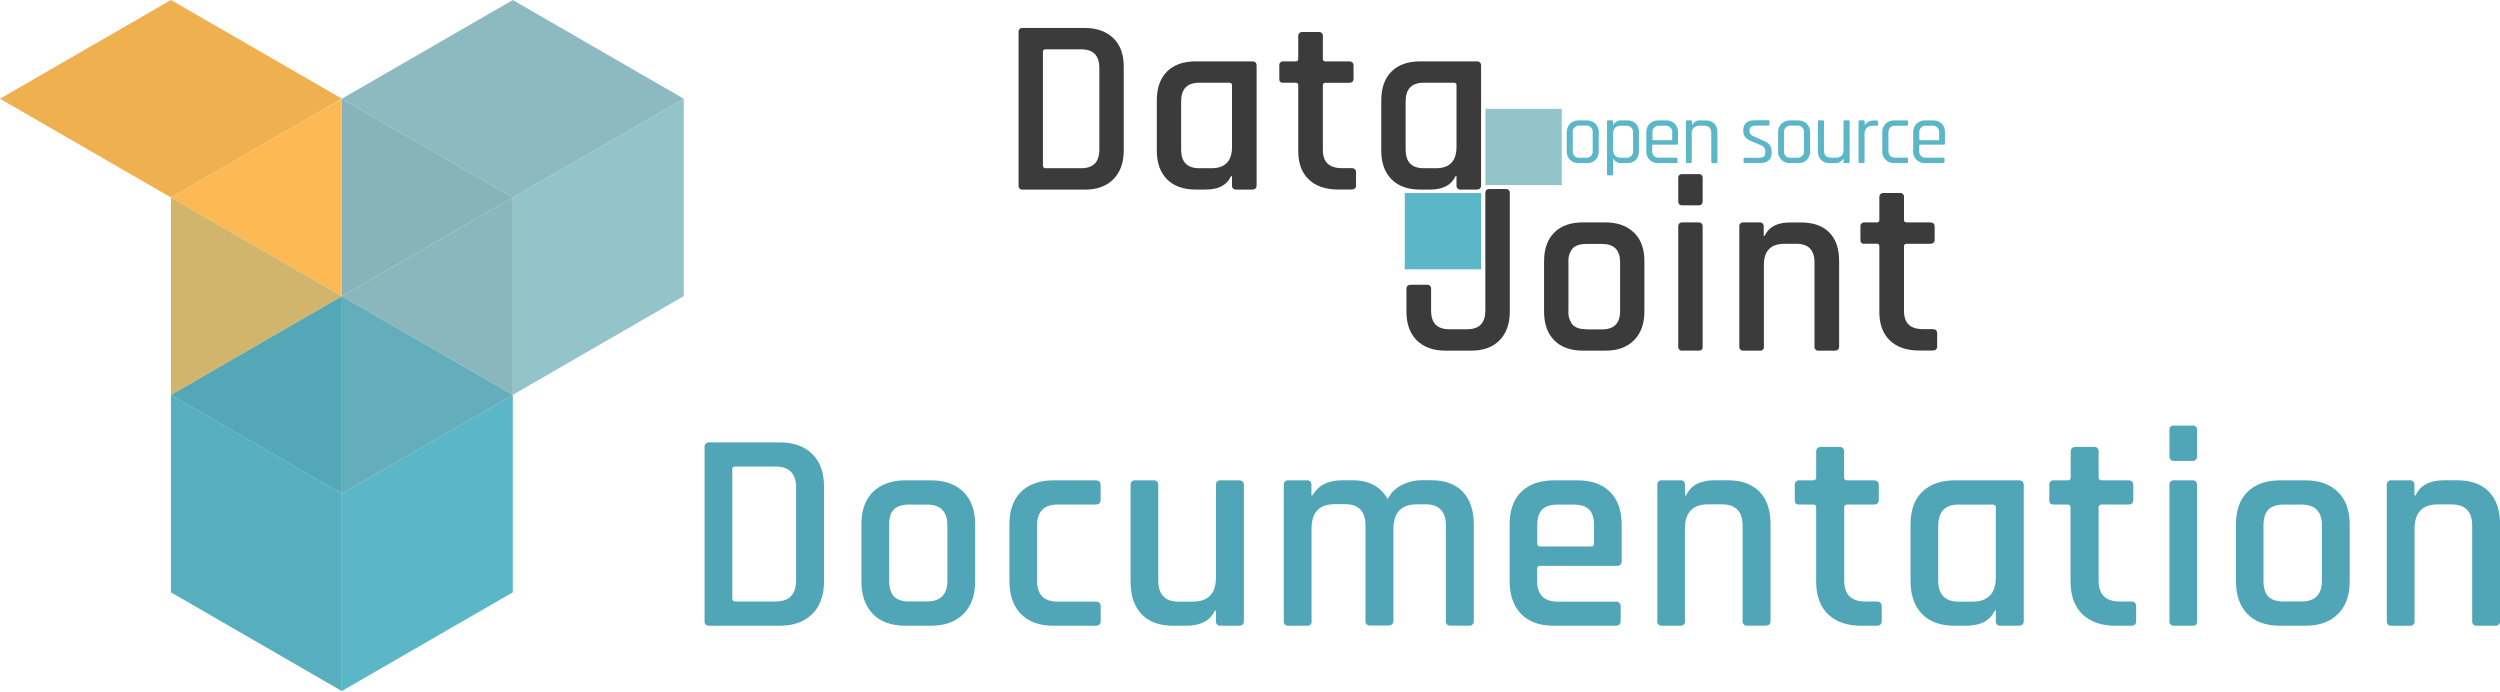
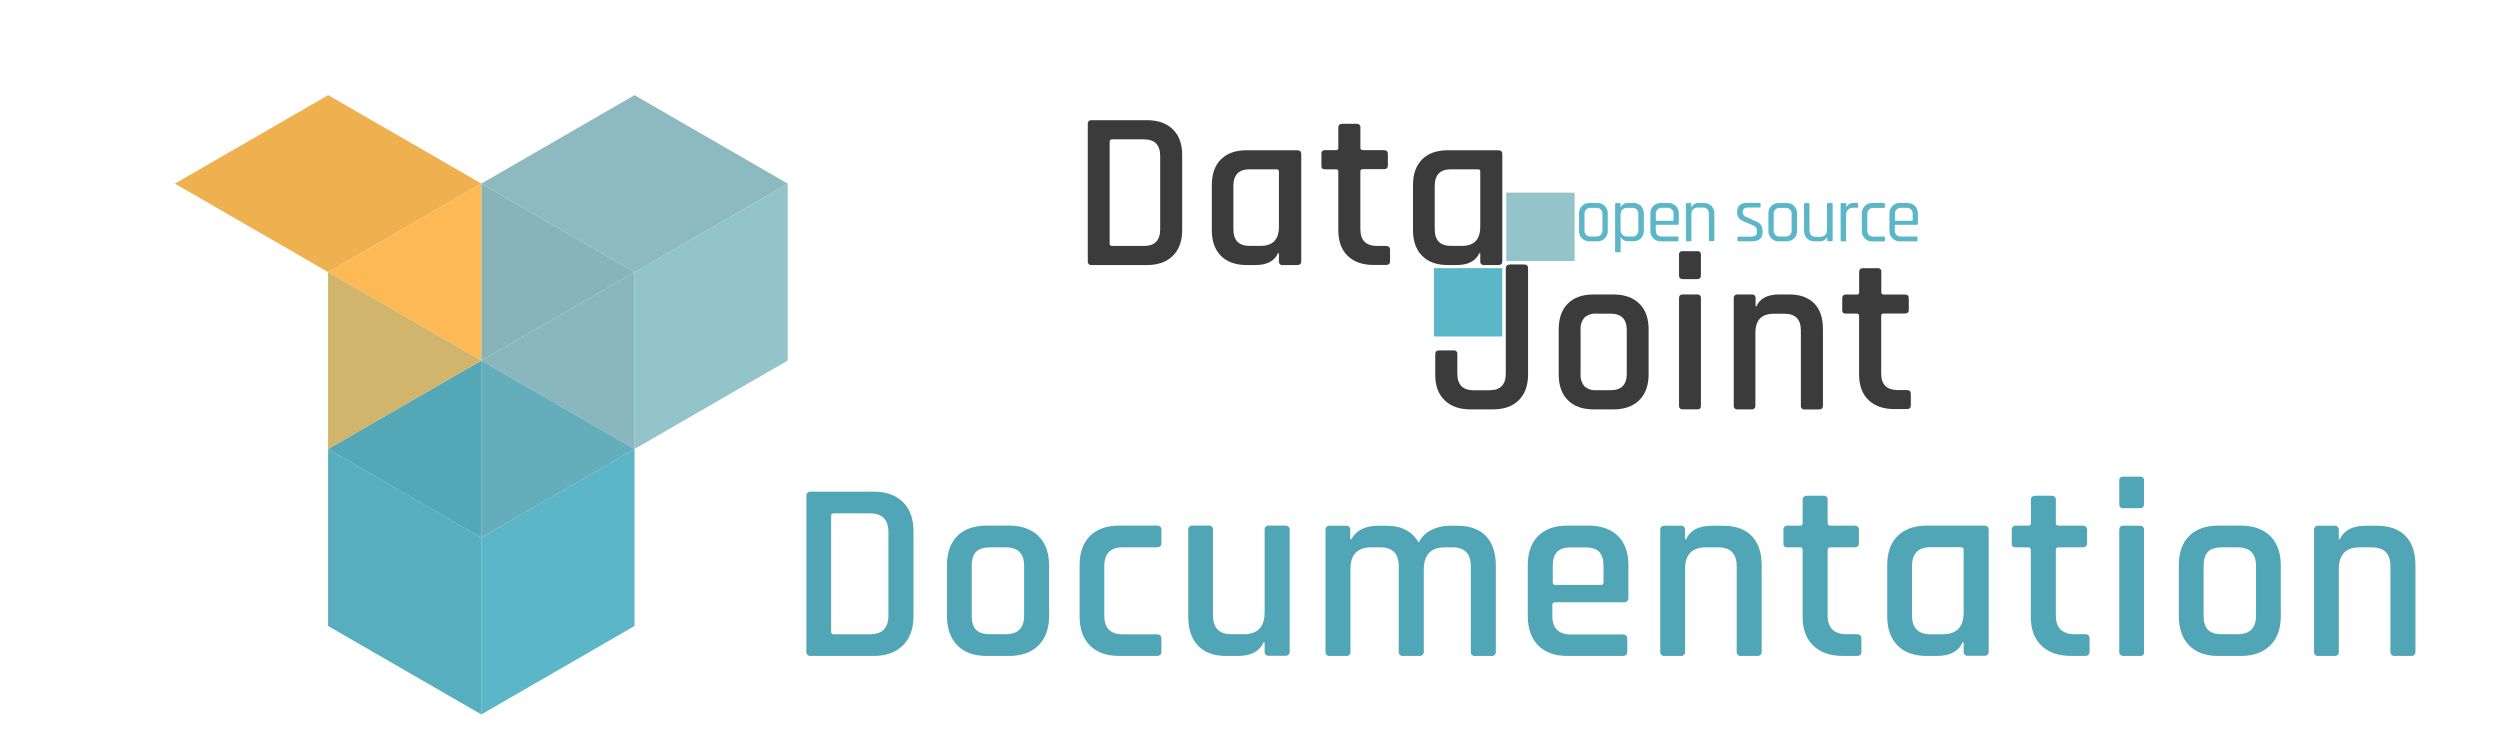
- <svg xmlns="http://www.w3.org/2000/svg" id="Layer_1" data-name="Layer 1" viewBox="0 0 824.06 227.78">
+ <svg xmlns="http://www.w3.org/2000/svg" id="Layer_1" data-name="Layer 1" viewBox="0 0 864 252">
  <defs>
    <style>.cls-1{fill:#3b3b3c;}.cls-10,.cls-2{fill:#93c4ca;}.cls-3{fill:#5bb6c8;}.cls-12,.cls-4{fill:#50a6b7;}.cls-5{fill:#8cbac0;}.cls-6{fill:#87b3b9;}.cls-7{fill:#54a7b7;}.cls-8{fill:#fdba54;}.cls-9{fill:#57aebe;}.cls-10,.cls-12{opacity:0.25;}.cls-11{fill:#efb050;}</style>
  </defs>
-   <path class="cls-1" d="M353.64,76.5V26A1.24,1.24,0,0,1,355,24.63h20.38q6,0,9.49,3.36t3.44,9.49V65.07q0,6-3.44,9.45t-9.49,3.4H355A1.24,1.24,0,0,1,353.64,76.5Zm8.95-5.63h11.68q6,0,6-6.13V37.81q0-6.13-6-6.13H362.59c-.61,0-.91.28-.91.83V70A.8.8,0,0,0,362.59,70.87Z" transform="translate(-17.9 -15.42)" />
-   <path class="cls-1" d="M415.29,77.91h-3.23q-6.13,0-9.49-3.4t-3.36-9.45V48.5q0-6.13,3.36-9.49t9.49-3.36h18.56q1.49,0,1.49,1.41V76.5q0,1.41-1.49,1.41H425.4A1.24,1.24,0,0,1,424,76.5v-3h-.33Q421.67,77.91,415.29,77.91ZM424,63.82V43.52q0-.83-.91-.83h-9.86q-6,0-6,6.13V64.74q0,6.13,6,6.13h4Q424,70.87,424,63.82Z" transform="translate(-17.9 -15.42)" />
-   <path class="cls-1" d="M445,42.69h-4a1.59,1.59,0,0,1-1.12-.29,1.44,1.44,0,0,1-.29-1V37.06A1.25,1.25,0,0,1,441,35.65h4a.73.73,0,0,0,.83-.83V27.37q0-1.41,1.49-1.41h5.22a1.25,1.25,0,0,1,1.41,1.41v7.46c0,.55.3.83.91.83h7.71q1.49,0,1.49,1.41v4.31q0,1.33-1.49,1.33h-7.71c-.61,0-.91.28-.91.83v21.3q0,6,6.21,6h3.23q1.49,0,1.49,1.41v4.31q0,1.33-1.49,1.33h-4.47q-6.13,0-9.61-3.31t-3.48-9.36V43.52A.73.73,0,0,0,445,42.69Z" transform="translate(-17.9 -15.42)" />
-   <path class="cls-1" d="M489.28,77.91h-3.23q-6.13,0-9.49-3.4t-3.36-9.45V48.5q0-6.13,3.36-9.49t9.49-3.36h18.56q1.49,0,1.49,1.41V76.5q0,1.41-1.49,1.41h-5.22A1.24,1.24,0,0,1,498,76.5v-3h-.33Q495.66,77.91,489.28,77.91ZM498,63.82V43.52q0-.83-.91-.83h-9.86q-6,0-6,6.13V64.74q0,6.13,6,6.13h4Q498,70.87,498,63.82Z" transform="translate(-17.9 -15.42)" />
-   <path class="cls-1" d="M508.94,77.71h5.22q1.41,0,1.41,1.33v39.11q0,6-3.4,9.45t-9.45,3.4h-8.29q-6.13,0-9.53-3.4t-3.4-9.45v-7.46q0-1.41,1.49-1.41h5.22a1.25,1.25,0,0,1,1.41,1.41v7.13q0,6.13,6,6.13h5.88q6,0,6-6.13V79.12Q507.45,77.71,508.94,77.71Z" transform="translate(-17.9 -15.42)" />
-   <path class="cls-1" d="M547,131h-7.29q-6.13,0-9.49-3.4t-3.36-9.45V101.57q0-6.13,3.36-9.49t9.49-3.36H547q6,0,9.49,3.36t3.44,9.49v16.57q0,6-3.44,9.45T547,131Zm-6.13-7h5.05q6,0,6-6V101.82q0-6-6-6h-5.05q-3.15,0-4.56,1.45a6.41,6.41,0,0,0-1.41,4.6V117.9a6.4,6.4,0,0,0,1.41,4.6Q537.69,123.95,540.84,123.95Z" transform="translate(-17.9 -15.42)" />
-   <path class="cls-1" d="M571.09,81.69V74.15a1.17,1.17,0,0,1,1.33-1.33h5.39a1.17,1.17,0,0,1,1.33,1.33v7.54q0,1.41-1.33,1.41h-5.39Q571.09,83.1,571.09,81.69Zm0,47.9V90.14q0-1.41,1.33-1.41h5.3a1.25,1.25,0,0,1,1.41,1.41v39.44a1.6,1.6,0,0,1-.29,1.12,1.45,1.45,0,0,1-1,.29h-5.3A1.24,1.24,0,0,1,571.09,129.58Z" transform="translate(-17.9 -15.42)" />
-   <path class="cls-1" d="M597.85,131h-5.22a1.24,1.24,0,0,1-1.41-1.41V90.14a1.24,1.24,0,0,1,1.41-1.41h5.22a1.25,1.25,0,0,1,1.41,1.41v3h.33q2-4.39,8.37-4.39h3.65q6,0,9.28,3.31t3.23,9.53v28q0,1.41-1.49,1.41h-5.22a1.24,1.24,0,0,1-1.41-1.41V101.91q0-6.13-6-6.13h-3.89q-6.8,0-6.79,7v26.77A1.24,1.24,0,0,1,597.85,131Z" transform="translate(-17.9 -15.42)" />
-   <path class="cls-1" d="M636.55,95.77h-4a1.6,1.6,0,0,1-1.12-.29,1.45,1.45,0,0,1-.29-1V90.14a1.25,1.25,0,0,1,1.41-1.41h4a.73.73,0,0,0,.83-.83V80.44q0-1.41,1.49-1.41h5.22a1.25,1.25,0,0,1,1.41,1.41V87.9q0,.83.91.83h7.71q1.49,0,1.49,1.41v4.31q0,1.33-1.49,1.33h-7.71q-.91,0-.91.83v21.3q0,6,6.21,6h3.23q1.49,0,1.49,1.41v4.31q0,1.33-1.49,1.33h-4.47q-6.13,0-9.61-3.31t-3.48-9.36V96.6A.73.73,0,0,0,636.55,95.77Z" transform="translate(-17.9 -15.42)" />
-   <rect class="cls-2" x="489.66" y="35.87" width="25.14" height="25.14" />
-   <rect class="cls-3" x="463.05" y="63.63" width="25.14" height="25.14" />
-   <path class="cls-3" d="M540.79,69.18h-2.37a3.76,3.76,0,0,1-4.09-4.09V59.19a4,4,0,0,1,1.09-3,4.08,4.08,0,0,1,3-1.08h2.38a4.08,4.08,0,0,1,3,1.08,4,4,0,0,1,1.09,3V65.1a3.76,3.76,0,0,1-4.09,4.09Zm-2.15-1.77h1.93A2.08,2.08,0,0,0,542.89,65v-5.8a2.08,2.08,0,0,0-2.32-2.38h-1.93a2.08,2.08,0,0,0-2.32,2.38V65A2.08,2.08,0,0,0,538.63,67.42Z" transform="translate(-17.9 -15.42)" />
-   <path class="cls-3" d="M549.21,73.22H548a.34.34,0,0,1-.39-.39V55.48a.34.34,0,0,1,.39-.39h1.24a.34.34,0,0,1,.39.39v1.08h.11a2.8,2.8,0,0,1,2.82-1.46h1.66a3.85,3.85,0,0,1,2.91,1.08,4.16,4.16,0,0,1,1,3V65.1a4.16,4.16,0,0,1-1,3,3.85,3.85,0,0,1-2.91,1.08h-1.66a2.8,2.8,0,0,1-2.82-1.46h-.11v5.11A.34.34,0,0,1,549.21,73.22Zm3-5.8h1.63a2.1,2.1,0,0,0,2.35-2.4V59.27a2.1,2.1,0,0,0-2.35-2.4h-1.63a2.58,2.58,0,0,0-1.91.66,2.54,2.54,0,0,0-.66,1.88v5.47a2.54,2.54,0,0,0,.66,1.88A2.58,2.58,0,0,0,552.17,67.42Z" transform="translate(-17.9 -15.42)" />
-   <path class="cls-3" d="M570.51,69.18h-5.86a3.76,3.76,0,0,1-4.09-4.09V59.19a4,4,0,0,1,1.09-3,4.08,4.08,0,0,1,3-1.08H567A3.74,3.74,0,0,1,571,59.19v3.51q0,.41-.39.41h-7.82c-.18,0-.28.08-.28.25V65a2.09,2.09,0,0,0,2.32,2.4h5.63a.34.34,0,0,1,.39.39v1Q570.9,69.18,570.51,69.18Zm-7.68-7.54h6a.24.24,0,0,0,.28-.28V59.24a2.08,2.08,0,0,0-2.32-2.38h-1.88a2.08,2.08,0,0,0-2.32,2.38v2.13A.24.24,0,0,0,562.83,61.64Z" transform="translate(-17.9 -15.42)" />
-   <path class="cls-3" d="M575.23,69.18H574a.34.34,0,0,1-.39-.39V55.48a.34.34,0,0,1,.39-.39h1.24a.34.34,0,0,1,.39.39v1.08h.11a2.8,2.8,0,0,1,2.82-1.46h1.55A3.9,3.9,0,0,1,583,56.17a4.13,4.13,0,0,1,1,3V68.8a.34.34,0,0,1-.39.39h-1.24a.34.34,0,0,1-.39-.39V59.27q0-2.4-2.32-2.4h-1.55a2.58,2.58,0,0,0-1.91.66,2.54,2.54,0,0,0-.66,1.88V68.8A.34.34,0,0,1,575.23,69.18Z" transform="translate(-17.9 -15.42)" />
-   <path class="cls-3" d="M597.88,69.18H593a.34.34,0,0,1-.39-.39v-1c0-.24.13-.36.39-.36h4.64q2.15,0,2.15-1.6v-.52a2,2,0,0,0-1.41-2l-3.26-1.38a4.8,4.8,0,0,1-2-1.37,3.32,3.32,0,0,1-.61-2.09q0-3.4,3.73-3.4h4.53a.34.34,0,0,1,.39.39v1q0,.36-.39.36h-4.17a2.34,2.34,0,0,0-1.5.41,1.22,1.22,0,0,0-.51,1v.47q0,1.16,1.58,1.77l3.26,1.46a3.59,3.59,0,0,1,1.95,1.46,5.17,5.17,0,0,1,.51,2.51Q601.83,69.18,597.88,69.18Z" transform="translate(-17.9 -15.42)" />
-   <path class="cls-3" d="M610.42,69.18H608A3.76,3.76,0,0,1,604,65.1V59.19a4,4,0,0,1,1.09-3,4.08,4.08,0,0,1,3-1.08h2.38a4.08,4.08,0,0,1,3,1.08,4,4,0,0,1,1.09,3V65.1a3.76,3.76,0,0,1-4.09,4.09Zm-2.15-1.77h1.93A2.08,2.08,0,0,0,612.52,65v-5.8a2.08,2.08,0,0,0-2.32-2.38h-1.93a2.08,2.08,0,0,0-2.32,2.38V65A2.08,2.08,0,0,0,608.27,67.42Z" transform="translate(-17.9 -15.42)" />
-   <path class="cls-3" d="M622.6,69.18h-1.55a3.9,3.9,0,0,1-2.93-1.08,4.13,4.13,0,0,1-1-3V55.48a.34.34,0,0,1,.39-.39h1.24a.34.34,0,0,1,.39.39V65q0,2.4,2.29,2.4H623a2.58,2.58,0,0,0,1.91-.66,2.54,2.54,0,0,0,.66-1.88V55.48a.34.34,0,0,1,.39-.39h1.24a.34.34,0,0,1,.39.39V68.8a.34.34,0,0,1-.39.39h-1.24a.34.34,0,0,1-.39-.39V67.72h-.11A2.8,2.8,0,0,1,622.6,69.18Z" transform="translate(-17.9 -15.42)" />
-   <path class="cls-3" d="M632.16,69.18h-1.24a.34.34,0,0,1-.39-.39V55.48a.34.34,0,0,1,.39-.39h1.24a.34.34,0,0,1,.39.39v1.1h.11a2.4,2.4,0,0,1,1-1,3.62,3.62,0,0,1,1.82-.44h1.08c.24,0,.36.13.36.39v1a.44.44,0,0,1-.08.29.29.29,0,0,1-.28.07h-1.49a2.42,2.42,0,0,0-1.91.75,3,3,0,0,0-.66,2V68.8A.34.34,0,0,1,632.16,69.18Z" transform="translate(-17.9 -15.42)" />
-   <path class="cls-3" d="M646.82,67.8v1q0,.36-.39.36h-4a3.76,3.76,0,0,1-4.09-4.09V59.19a4,4,0,0,1,1.09-3,4.08,4.08,0,0,1,3-1.08h4a.34.34,0,0,1,.39.39v1q0,.36-.39.36h-3.78q-2.29,0-2.29,2.4V65q0,2.4,2.29,2.4h3.78A.34.34,0,0,1,646.82,67.8Z" transform="translate(-17.9 -15.42)" />
-   <path class="cls-3" d="M658.48,69.18h-5.86a3.76,3.76,0,0,1-4.09-4.09V59.19a4,4,0,0,1,1.09-3,4.08,4.08,0,0,1,3-1.08h2.32A3.74,3.74,0,0,1,659,59.19v3.51q0,.41-.39.41H650.8c-.18,0-.28.08-.28.25V65a2.09,2.09,0,0,0,2.32,2.4h5.63a.34.34,0,0,1,.39.39v1Q658.87,69.18,658.48,69.18Zm-7.68-7.54h6a.24.24,0,0,0,.28-.28V59.24a2.08,2.08,0,0,0-2.32-2.38h-1.88a2.08,2.08,0,0,0-2.32,2.38v2.13A.24.24,0,0,0,650.8,61.64Z" transform="translate(-17.9 -15.42)" />
-   <path class="cls-4" d="M250.14,220.08V162.84a1.41,1.41,0,0,1,1.6-1.6h23.12q6.86,0,10.76,3.81t3.9,10.76v31.3q0,6.86-3.9,10.72t-10.76,3.85H251.74A1.41,1.41,0,0,1,250.14,220.08Zm10.15-6.39h13.25q6.77,0,6.77-7V176.19q0-7-6.77-7H260.29c-.69,0-1,.31-1,.94v42.49A.91.91,0,0,0,260.29,213.69Z" transform="translate(-17.9 -15.42)" />
-   <path class="cls-4" d="M324.68,221.68h-8.27q-7,0-10.76-3.85t-3.81-10.72v-18.8q0-7,3.81-10.76t10.76-3.81h8.27q6.86,0,10.76,3.81t3.9,10.76v18.8q0,6.86-3.9,10.72T324.68,221.68Zm-7-8h5.73q6.77,0,6.77-6.86V188.6q0-6.86-6.77-6.86h-5.73q-3.57,0-5.17,1.64T311,188.6v18.24q0,3.57,1.6,5.22T317.73,213.69Z" transform="translate(-17.9 -15.42)" />
-   <path class="cls-4" d="M380.71,215.29v4.89q0,1.5-1.69,1.5H365.2q-7,0-10.76-3.85t-3.81-10.72v-18.8q0-7,3.81-10.76t10.76-3.81H379q1.69,0,1.69,1.6v4.89q0,1.5-1.69,1.5h-12.5q-6.77,0-6.77,7v18q0,7,6.77,7H379Q380.71,213.69,380.71,215.29Z" transform="translate(-17.9 -15.42)" />
-   <path class="cls-4" d="M408.81,221.68h-4.23q-6.77,0-10.39-3.81t-3.62-10.76V175.34a1.41,1.41,0,0,1,1.6-1.6h5.92a1.41,1.41,0,0,1,1.6,1.6v31.4q0,7,6.77,7H411q7.71,0,7.71-8V175.34a1.41,1.41,0,0,1,1.6-1.6h5.92q1.69,0,1.69,1.6v44.74q0,1.6-1.69,1.6h-5.92a1.41,1.41,0,0,1-1.6-1.6V216.7h-.38Q416.05,221.68,408.81,221.68Z" transform="translate(-17.9 -15.42)" />
-   <path class="cls-4" d="M448.58,221.68h-5.92a1.41,1.41,0,0,1-1.6-1.6V175.34a1.41,1.41,0,0,1,1.6-1.6h5.92a1.41,1.41,0,0,1,1.6,1.6v3.38h.38q2.73-5,10-5h3.1q8.18,0,11.66,6.2a10.23,10.23,0,0,1,4.61-4.61,14.36,14.36,0,0,1,6.67-1.6h3q6.86,0,10.48,3.81t3.62,10.76v31.77a1.41,1.41,0,0,1-1.6,1.6h-6a1.41,1.41,0,0,1-1.6-1.6v-31.4q0-7-6.77-7H485q-7.8,0-7.8,8.18v30.17q0,1.6-1.69,1.6h-5.92a1.41,1.41,0,0,1-1.6-1.6v-31.4q0-7-6.77-7h-3.29q-7.71,0-7.71,8v30.36A1.41,1.41,0,0,1,448.58,221.68Z" transform="translate(-17.9 -15.42)" />
-   <path class="cls-4" d="M550.38,221.68h-20.3q-7,0-10.76-3.85t-3.81-10.72v-18.8q0-7,3.81-10.76t10.76-3.81h7.71q7,0,10.81,3.81t3.85,10.76v11.94a1.5,1.5,0,0,1-1.69,1.69H525.56q-1,0-1,.94v4q0,6.86,6.86,6.86h19a1.5,1.5,0,0,1,1.69,1.69v4.7Q552.07,221.68,550.38,221.68Zm-24.82-26.13h16.83a.83.83,0,0,0,.94-.94v-6q0-3.57-1.6-5.22t-5.17-1.64h-5.17q-3.57,0-5.17,1.64t-1.6,5.22v6A.83.83,0,0,0,525.56,195.55Z" transform="translate(-17.9 -15.42)" />
-   <path class="cls-4" d="M571.71,221.68h-5.92a1.41,1.41,0,0,1-1.6-1.6V175.34a1.41,1.41,0,0,1,1.6-1.6h5.92a1.41,1.41,0,0,1,1.6,1.6v3.38h.38q2.26-5,9.49-5h4.14q6.86,0,10.53,3.76t3.67,10.81v31.77q0,1.6-1.69,1.6H593.9a1.41,1.41,0,0,1-1.6-1.6v-31.4q0-7-6.86-7H581q-7.71,0-7.71,8v30.36A1.41,1.41,0,0,1,571.71,221.68Z" transform="translate(-17.9 -15.42)" />
-   <path class="cls-4" d="M615.61,181.73H611.1a1.81,1.81,0,0,1-1.27-.33,1.64,1.64,0,0,1-.33-1.17v-4.89a1.41,1.41,0,0,1,1.6-1.6h4.51a.83.83,0,0,0,.94-.94v-8.46q0-1.6,1.69-1.6h5.92a1.41,1.41,0,0,1,1.6,1.6v8.46q0,.94,1,.94h8.74q1.69,0,1.69,1.6v4.89q0,1.5-1.69,1.5H626.8q-1,0-1,.94v24.16q0,6.86,7,6.86h3.67q1.69,0,1.69,1.6v4.89q0,1.5-1.69,1.5H631.4q-7,0-10.9-3.76t-3.95-10.62V182.67A.83.83,0,0,0,615.61,181.73Z" transform="translate(-17.9 -15.42)" />
-   <path class="cls-4" d="M665.9,221.68h-3.67q-7,0-10.76-3.85t-3.81-10.72v-18.8q0-7,3.81-10.76t10.76-3.81h21.06q1.69,0,1.69,1.6v44.74q0,1.6-1.69,1.6h-5.92a1.41,1.41,0,0,1-1.6-1.6V216.7h-.38Q673.14,221.68,665.9,221.68Zm9.87-16v-23q0-.94-1-.94H663.55q-6.77,0-6.77,7v18q0,7,6.77,7h4.51Q675.77,213.69,675.77,205.7Z" transform="translate(-17.9 -15.42)" />
-   <path class="cls-4" d="M699.55,181.73H695a1.81,1.81,0,0,1-1.27-.33,1.64,1.64,0,0,1-.33-1.17v-4.89a1.41,1.41,0,0,1,1.6-1.6h4.51a.83.83,0,0,0,.94-.94v-8.46q0-1.6,1.69-1.6h5.92a1.41,1.41,0,0,1,1.6,1.6v8.46q0,.94,1,.94h8.74q1.69,0,1.69,1.6v4.89q0,1.5-1.69,1.5h-8.74q-1,0-1,.94v24.16q0,6.86,7,6.86h3.67q1.69,0,1.69,1.6v4.89q0,1.5-1.69,1.5h-5.08q-7,0-10.9-3.76t-3.95-10.62V182.67A.83.83,0,0,0,699.55,181.73Z" transform="translate(-17.9 -15.42)" />
-   <path class="cls-4" d="M733,165.75V157.2a1.33,1.33,0,0,1,1.5-1.5h6.11a1.33,1.33,0,0,1,1.5,1.5v8.55q0,1.6-1.5,1.6h-6.11Q733,167.35,733,165.75Zm0,54.33V175.34q0-1.6,1.5-1.6h6a1.41,1.41,0,0,1,1.6,1.6v44.74a1.82,1.82,0,0,1-.33,1.27,1.64,1.64,0,0,1-1.17.33h-6A1.41,1.41,0,0,1,733,220.08Z" transform="translate(-17.9 -15.42)" />
-   <path class="cls-4" d="M777.76,221.68h-8.27q-7,0-10.76-3.85t-3.81-10.72v-18.8q0-7,3.81-10.76t10.76-3.81h8.27q6.86,0,10.76,3.81t3.9,10.76v18.8q0,6.86-3.9,10.72T777.76,221.68Zm-7-8h5.73q6.77,0,6.77-6.86V188.6q0-6.86-6.77-6.86H770.8q-3.57,0-5.17,1.64T764,188.6v18.24q0,3.57,1.6,5.22T770.8,213.69Z" transform="translate(-17.9 -15.42)" />
-   <path class="cls-4" d="M812.16,221.68h-5.92a1.41,1.41,0,0,1-1.6-1.6V175.34a1.41,1.41,0,0,1,1.6-1.6h5.92a1.41,1.41,0,0,1,1.6,1.6v3.38h.38q2.26-5,9.49-5h4.14q6.86,0,10.53,3.76T842,188.31v31.77q0,1.6-1.69,1.6h-5.92a1.41,1.41,0,0,1-1.6-1.6v-31.4q0-7-6.86-7h-4.42q-7.71,0-7.71,8v30.36A1.41,1.41,0,0,1,812.16,221.68Z" transform="translate(-17.9 -15.42)" />
+   <path class="cls-1" d="M375.94,90.28V42.86a1.17,1.17,0,0,1,1.32-1.32h19.15q5.68,0,8.92,3.15t3.23,8.92V79.53q0,5.69-3.23,8.88t-8.92,3.19H377.26A1.17,1.17,0,0,1,375.94,90.28ZM384.35,85h11q5.61,0,5.61-5.76V53.92q0-5.76-5.61-5.76h-11c-.57,0-.86.26-.86.78V84.13A.76.76,0,0,0,384.35,85Z" />
+   <path class="cls-1" d="M433.87,91.6h-3q-5.76,0-8.92-3.19t-3.15-8.88V64q0-5.76,3.15-8.92t8.92-3.15h17.44q1.4,0,1.4,1.32V90.28q0,1.32-1.4,1.32h-4.91A1.17,1.17,0,0,1,442,90.28v-2.8h-.31Q439.86,91.6,433.87,91.6ZM442,78.37V59.29q0-.78-.86-.78h-9.27q-5.61,0-5.61,5.76V79.22q0,5.76,5.61,5.76h3.74Q442,85,442,78.37Z" />
+   <path class="cls-1" d="M461.74,58.51H458a1.5,1.5,0,0,1-1.05-.27,1.36,1.36,0,0,1-.27-1v-4A1.17,1.17,0,0,1,458,51.89h3.74a.69.69,0,0,0,.78-.78v-7q0-1.32,1.4-1.32h4.91a1.17,1.17,0,0,1,1.32,1.32v7q0,.78.86.78h7.24q1.4,0,1.4,1.32v4q0,1.25-1.4,1.25H471q-.86,0-.86.78v20Q470.15,85,476,85h3q1.4,0,1.4,1.32v4q0,1.25-1.4,1.25h-4.21q-5.76,0-9-3.11t-3.27-8.8V59.29A.69.69,0,0,0,461.74,58.51Z" />
+   <path class="cls-1" d="M503.4,91.6h-3q-5.76,0-8.92-3.19t-3.15-8.88V64q0-5.76,3.15-8.92t8.92-3.15H517.8q1.4,0,1.4,1.32V90.28q0,1.32-1.4,1.32H512.9a1.17,1.17,0,0,1-1.32-1.32v-2.8h-.31Q509.39,91.6,503.4,91.6Zm8.18-13.24V59.29q0-.78-.86-.78h-9.27q-5.61,0-5.61,5.76V79.22q0,5.76,5.61,5.76h3.74Q511.57,85,511.57,78.37Z" />
+   <path class="cls-1" d="M521.87,91.41h4.91q1.32,0,1.32,1.25v36.75q0,5.68-3.19,8.88T516,141.48h-7.79q-5.76,0-9-3.19t-3.19-8.88v-7q0-1.32,1.4-1.32h4.91a1.17,1.17,0,0,1,1.32,1.32v6.7q0,5.76,5.61,5.76h5.53q5.61,0,5.61-5.76V92.74Q520.47,91.41,521.87,91.41Z" />
+   <path class="cls-1" d="M557.61,141.48h-6.85q-5.76,0-8.92-3.19t-3.15-8.88V113.84q0-5.76,3.15-8.92t8.92-3.15h6.85q5.68,0,8.92,3.15t3.23,8.92v15.57q0,5.68-3.23,8.88T557.61,141.48Zm-5.76-6.62h4.75q5.61,0,5.61-5.68v-15.1q0-5.68-5.61-5.68h-4.75a5.77,5.77,0,0,0-4.28,1.36,6,6,0,0,0-1.32,4.32v15.1a6,6,0,0,0,1.32,4.32A5.76,5.76,0,0,0,551.84,134.86Z" />
+   <path class="cls-1" d="M580.27,95.15V88.06a1.1,1.1,0,0,1,1.25-1.25h5.06a1.1,1.1,0,0,1,1.25,1.25v7.09q0,1.32-1.25,1.32h-5.06Q580.27,96.47,580.27,95.15Zm0,45V103.09q0-1.32,1.25-1.32h5a1.17,1.17,0,0,1,1.32,1.32v37.06a1.51,1.51,0,0,1-.27,1.05,1.36,1.36,0,0,1-1,.27h-5A1.17,1.17,0,0,1,580.27,140.16Z" />
+   <path class="cls-1" d="M605.41,141.48h-4.91a1.17,1.17,0,0,1-1.32-1.32V103.09a1.17,1.17,0,0,1,1.32-1.32h4.91a1.17,1.17,0,0,1,1.32,1.32v2.8H607q1.87-4.13,7.86-4.13h3.43q5.68,0,8.72,3.11t3,9v26.32q0,1.32-1.4,1.32h-4.91a1.17,1.17,0,0,1-1.32-1.32v-26q0-5.76-5.68-5.76h-3.66q-6.39,0-6.38,6.62v25.15A1.17,1.17,0,0,1,605.41,141.48Z" />
+   <path class="cls-1" d="M641.78,108.39H638a1.5,1.5,0,0,1-1.05-.27,1.36,1.36,0,0,1-.27-1v-4a1.17,1.17,0,0,1,1.32-1.32h3.74a.69.69,0,0,0,.78-.78V94q0-1.32,1.4-1.32h4.91A1.17,1.17,0,0,1,650.18,94v7q0,.78.86.78h7.24q1.4,0,1.4,1.32v4q0,1.25-1.4,1.25H651q-.86,0-.86.78v20q0,5.69,5.84,5.68h3q1.4,0,1.4,1.32v4q0,1.25-1.4,1.25h-4.21q-5.76,0-9-3.11t-3.27-8.8v-20.4A.69.69,0,0,0,641.78,108.39Z" />
+   <rect class="cls-2" x="520.57" y="66.58" width="23.62" height="23.62" />
+   <rect class="cls-3" x="495.57" y="92.67" width="23.62" height="23.62" />
+   <path class="cls-3" d="M551.79,83.4h-2.23a3.53,3.53,0,0,1-3.84-3.84V74a3.53,3.53,0,0,1,3.84-3.84h2.23A3.53,3.53,0,0,1,555.64,74v5.55a3.53,3.53,0,0,1-3.84,3.84Zm-2-1.66h1.82a2,2,0,0,0,2.18-2.23V74.06a2,2,0,0,0-2.18-2.23h-1.82a2,2,0,0,0-2.18,2.23v5.45A2,2,0,0,0,549.77,81.74Z" />
+   <path class="cls-3" d="M559.71,87.19h-1.17a.32.32,0,0,1-.36-.36V70.53a.32.32,0,0,1,.36-.36h1.17a.32.32,0,0,1,.36.36v1h.1a2.63,2.63,0,0,1,2.65-1.38h1.56a3.62,3.62,0,0,1,2.74,1,3.92,3.92,0,0,1,1,2.83v5.55a3.92,3.92,0,0,1-1,2.83,3.62,3.62,0,0,1-2.74,1h-1.56A2.63,2.63,0,0,1,560.18,82h-.1v4.8A.32.32,0,0,1,559.71,87.19Zm2.78-5.45H564a2,2,0,0,0,2.21-2.26v-5.4A2,2,0,0,0,564,71.83h-1.53a2.42,2.42,0,0,0-1.79.62,2.39,2.39,0,0,0-.62,1.76v5.14a2.39,2.39,0,0,0,.62,1.76A2.42,2.42,0,0,0,562.49,81.74Z" />
+   <path class="cls-3" d="M579.72,83.4h-5.5a3.53,3.53,0,0,1-3.84-3.84V74a3.53,3.53,0,0,1,3.84-3.84h2.18a3.79,3.79,0,0,1,2.8,1,3.83,3.83,0,0,1,1,2.83v3.3q0,.39-.36.39H572.5c-.17,0-.26.08-.26.23v1.58q0,2.26,2.18,2.26h5.29a.32.32,0,0,1,.36.36v.93Q580.08,83.4,579.72,83.4Zm-7.22-7.09h5.61a.23.23,0,0,0,.26-.26v-2a2,2,0,0,0-2.18-2.23h-1.76a2,2,0,0,0-2.18,2.23v2A.23.23,0,0,0,572.5,76.32Z" />
+   <path class="cls-3" d="M584.16,83.4H583a.32.32,0,0,1-.36-.36V70.53a.32.32,0,0,1,.36-.36h1.17a.32.32,0,0,1,.36.36v1h.1a2.63,2.63,0,0,1,2.65-1.38h1.45a3.67,3.67,0,0,1,2.75,1,3.89,3.89,0,0,1,1,2.83v9a.32.32,0,0,1-.36.36h-1.17a.32.32,0,0,1-.36-.36v-9q0-2.26-2.18-2.26h-1.45a2.42,2.42,0,0,0-1.79.62,2.39,2.39,0,0,0-.62,1.76V83A.32.32,0,0,1,584.16,83.4Z" />
+   <path class="cls-3" d="M605.44,83.4h-4.62a.32.32,0,0,1-.36-.36v-.91q0-.34.36-.34h4.36q2,0,2-1.51v-.49a1.89,1.89,0,0,0-1.32-1.9l-3.06-1.3a4.52,4.52,0,0,1-1.89-1.29,3.12,3.12,0,0,1-.57-2q0-3.19,3.5-3.19h4.26a.32.32,0,0,1,.36.36v.91q0,.34-.36.34H604.2a2.2,2.2,0,0,0-1.41.39,1.14,1.14,0,0,0-.48.91v.44q0,1.09,1.48,1.66l3.06,1.38a3.38,3.38,0,0,1,1.83,1.38,4.87,4.87,0,0,1,.48,2.36Q609.15,83.4,605.44,83.4Z" />
+   <path class="cls-3" d="M617.22,83.4H615a3.53,3.53,0,0,1-3.84-3.84V74A3.53,3.53,0,0,1,615,70.17h2.23A3.53,3.53,0,0,1,621.07,74v5.55a3.53,3.53,0,0,1-3.84,3.84Zm-2-1.66H617a2,2,0,0,0,2.18-2.23V74.06A2,2,0,0,0,617,71.83H615.2A2,2,0,0,0,613,74.06v5.45A2,2,0,0,0,615.2,81.74Z" />
+   <path class="cls-3" d="M628.67,83.4h-1.45a3.66,3.66,0,0,1-2.75-1,3.88,3.88,0,0,1-1-2.83v-9a.32.32,0,0,1,.36-.36H625a.32.32,0,0,1,.36.36v9q0,2.26,2.15,2.26H629a2.43,2.43,0,0,0,1.79-.62,2.39,2.39,0,0,0,.62-1.76V70.53a.32.32,0,0,1,.36-.36H633a.32.32,0,0,1,.36.36V83a.32.32,0,0,1-.36.36h-1.17a.32.32,0,0,1-.36-.36V82h-.1A2.63,2.63,0,0,1,628.67,83.4Z" />
+   <path class="cls-3" d="M637.65,83.4h-1.17a.32.32,0,0,1-.36-.36V70.53a.32.32,0,0,1,.36-.36h1.17a.32.32,0,0,1,.36.36v1h.1a2.25,2.25,0,0,1,1-1,3.39,3.39,0,0,1,1.71-.42h1c.22,0,.34.12.34.36v1a.41.41,0,0,1-.08.27.27.27,0,0,1-.26.06h-1.4a2.27,2.27,0,0,0-1.79.7,2.79,2.79,0,0,0-.62,1.92V83A.32.32,0,0,1,637.65,83.4Z" />
+   <path class="cls-3" d="M651.43,82.1v1q0,.34-.36.34H647.3a3.53,3.53,0,0,1-3.84-3.84V74a3.53,3.53,0,0,1,3.84-3.84h3.76a.32.32,0,0,1,.36.36v1q0,.34-.36.34h-3.56q-2.15,0-2.15,2.26v5.4q0,2.26,2.15,2.26h3.56A.32.32,0,0,1,651.43,82.1Z" />
+   <path class="cls-3" d="M662.38,83.4h-5.5A3.53,3.53,0,0,1,653,79.56V74a3.53,3.53,0,0,1,3.84-3.84h2.18a3.79,3.79,0,0,1,2.8,1,3.83,3.83,0,0,1,1,2.83v3.3q0,.39-.36.39h-7.35c-.17,0-.26.08-.26.23v1.58q0,2.26,2.18,2.26h5.29a.32.32,0,0,1,.36.36v.93Q662.75,83.4,662.38,83.4Zm-7.22-7.09h5.61a.23.23,0,0,0,.26-.26v-2a2,2,0,0,0-2.18-2.23h-1.76a2,2,0,0,0-2.18,2.23v2A.23.23,0,0,0,655.17,76.32Z" />
+   <path class="cls-4" d="M278.69,225.2V171.41a1.33,1.33,0,0,1,1.5-1.5h21.73q6.45,0,10.11,3.58t3.67,10.11V213q0,6.45-3.67,10.07t-10.11,3.62H280.19A1.33,1.33,0,0,1,278.69,225.2Zm9.54-6h12.45q6.36,0,6.36-6.54V183.95q0-6.53-6.36-6.54H288.23c-.65,0-1,.3-1,.88v39.92A.86.86,0,0,0,288.23,219.19Z" />
+   <path class="cls-4" d="M348.73,226.7H341q-6.54,0-10.11-3.62T327.27,213V195.34q0-6.54,3.58-10.11T341,181.65h7.77q6.45,0,10.11,3.58t3.67,10.11V213q0,6.45-3.67,10.07T348.73,226.7Zm-6.54-7.51h5.39q6.36,0,6.36-6.45V195.61q0-6.45-6.36-6.45h-5.39q-3.36,0-4.86,1.55t-1.5,4.9v17.14q0,3.36,1.5,4.9T342.19,219.19Z" />
+   <path class="cls-4" d="M401.37,220.69v4.59q0,1.41-1.59,1.41h-13q-6.54,0-10.11-3.62T373.11,213V195.34q0-6.54,3.58-10.11t10.11-3.58h13q1.59,0,1.59,1.5v4.59q0,1.41-1.59,1.41H388q-6.36,0-6.36,6.54v17q0,6.54,6.36,6.54h11.75Q401.37,219.19,401.37,220.69Z" />
+   <path class="cls-4" d="M427.78,226.7h-4q-6.36,0-9.76-3.58T410.65,213V183.15a1.33,1.33,0,0,1,1.5-1.5h5.56a1.33,1.33,0,0,1,1.5,1.5v29.5q0,6.54,6.36,6.54h4.24q7.24,0,7.24-7.51V183.15a1.33,1.33,0,0,1,1.5-1.5h5.57q1.59,0,1.59,1.5v42q0,1.5-1.59,1.5h-5.57a1.33,1.33,0,0,1-1.5-1.5V222h-.35Q434.58,226.7,427.78,226.7Z" />
+   <path class="cls-4" d="M465.15,226.7h-5.56a1.33,1.33,0,0,1-1.5-1.5v-42a1.33,1.33,0,0,1,1.5-1.5h5.56a1.33,1.33,0,0,1,1.5,1.5v3.18H467q2.56-4.68,9.36-4.68h2.92q7.68,0,11,5.83a9.62,9.62,0,0,1,4.33-4.33,13.51,13.51,0,0,1,6.27-1.5h2.83q6.45,0,9.85,3.58t3.4,10.11V225.2a1.33,1.33,0,0,1-1.5,1.5h-5.65a1.33,1.33,0,0,1-1.5-1.5V195.7q0-6.54-6.36-6.54h-2.56q-7.33,0-7.33,7.68V225.2q0,1.5-1.59,1.5h-5.56a1.33,1.33,0,0,1-1.5-1.5V195.7q0-6.54-6.36-6.54h-3.09q-7.24,0-7.24,7.51V225.2A1.33,1.33,0,0,1,465.15,226.7Z" />
+   <path class="cls-4" d="M560.8,226.7H541.72q-6.54,0-10.11-3.62T528,213V195.34q0-6.54,3.58-10.11t10.11-3.58H549q6.53,0,10.16,3.58t3.62,10.11v11.22a1.41,1.41,0,0,1-1.59,1.59H537.49c-.65,0-1,.29-1,.88v3.8q0,6.45,6.45,6.45H560.8a1.41,1.41,0,0,1,1.59,1.59v4.42Q562.39,226.7,560.8,226.7Zm-23.32-24.55H553.3a.78.78,0,0,0,.88-.88v-5.65q0-3.35-1.5-4.9t-4.86-1.55H543q-3.36,0-4.86,1.55t-1.5,4.9v5.65A.78.78,0,0,0,537.49,202.14Z" />
+   <path class="cls-4" d="M580.85,226.7h-5.56a1.33,1.33,0,0,1-1.5-1.5v-42a1.33,1.33,0,0,1,1.5-1.5h5.56a1.33,1.33,0,0,1,1.5,1.5v3.18h.35q2.12-4.68,8.92-4.68h3.89q6.45,0,9.89,3.53t3.44,10.16V225.2q0,1.5-1.59,1.5H601.7a1.33,1.33,0,0,1-1.5-1.5V195.7q0-6.54-6.45-6.54H589.6q-7.24,0-7.24,7.51V225.2A1.33,1.33,0,0,1,580.85,226.7Z" />
+   <path class="cls-4" d="M622.1,189.16h-4.24a1.7,1.7,0,0,1-1.19-.31,1.54,1.54,0,0,1-.31-1.1v-4.59a1.33,1.33,0,0,1,1.5-1.5h4.24a.78.78,0,0,0,.88-.88v-7.95q0-1.5,1.59-1.5h5.57a1.33,1.33,0,0,1,1.5,1.5v7.95q0,.88,1,.88h8.21q1.59,0,1.59,1.5v4.59q0,1.41-1.59,1.41h-8.21q-1,0-1,.88v22.7q0,6.45,6.63,6.45h3.44q1.59,0,1.59,1.5v4.59q0,1.41-1.59,1.41h-4.77q-6.54,0-10.25-3.53t-3.71-10V190A.78.78,0,0,0,622.1,189.16Z" />
+   <path class="cls-4" d="M669.36,226.7h-3.45q-6.54,0-10.11-3.62T652.22,213V195.34q0-6.54,3.58-10.11t10.11-3.58H685.7q1.59,0,1.59,1.5v42q0,1.5-1.59,1.5h-5.56a1.33,1.33,0,0,1-1.5-1.5V222h-.35Q676.16,226.7,669.36,226.7Zm9.27-15V190q0-.88-1-.88H667.15q-6.36,0-6.36,6.54v17q0,6.54,6.36,6.54h4.24Q678.63,219.19,678.63,211.68Z" />
+   <path class="cls-4" d="M701,189.16h-4.24a1.7,1.7,0,0,1-1.19-.31,1.54,1.54,0,0,1-.31-1.1v-4.59a1.33,1.33,0,0,1,1.5-1.5H701a.78.78,0,0,0,.88-.88v-7.95q0-1.5,1.59-1.5H709a1.33,1.33,0,0,1,1.5,1.5v7.95q0,.88,1,.88h8.21q1.59,0,1.59,1.5v4.59q0,1.41-1.59,1.41h-8.21q-1,0-1,.88v22.7q0,6.45,6.63,6.45h3.44q1.59,0,1.59,1.5v4.59q0,1.41-1.59,1.41h-4.77q-6.54,0-10.25-3.53t-3.71-10V190A.78.78,0,0,0,701,189.16Z" />
+   <path class="cls-4" d="M732.42,174.14v-8a1.25,1.25,0,0,1,1.41-1.41h5.74a1.25,1.25,0,0,1,1.41,1.41v8q0,1.5-1.41,1.5h-5.74Q732.42,175.65,732.42,174.14Zm0,51.05v-42q0-1.5,1.41-1.5h5.65a1.33,1.33,0,0,1,1.5,1.5v42a1.7,1.7,0,0,1-.31,1.19,1.54,1.54,0,0,1-1.1.31h-5.65A1.33,1.33,0,0,1,732.42,225.2Z" />
+   <path class="cls-4" d="M774.47,226.7h-7.77q-6.54,0-10.11-3.62T753,213V195.34q0-6.54,3.58-10.11t10.11-3.58h7.77q6.45,0,10.11,3.58t3.67,10.11V213q0,6.45-3.67,10.07T774.47,226.7Zm-6.54-7.51h5.39q6.36,0,6.36-6.45V195.61q0-6.45-6.36-6.45h-5.39q-3.36,0-4.86,1.55t-1.5,4.9v17.14q0,3.36,1.5,4.9T767.93,219.19Z" />
+   <path class="cls-4" d="M806.79,226.7h-5.56a1.33,1.33,0,0,1-1.5-1.5v-42a1.33,1.33,0,0,1,1.5-1.5h5.56a1.33,1.33,0,0,1,1.5,1.5v3.18h.35q2.12-4.68,8.92-4.68h3.89q6.45,0,9.89,3.53t3.44,10.16V225.2q0,1.5-1.59,1.5h-5.56a1.33,1.33,0,0,1-1.5-1.5V195.7q0-6.54-6.45-6.54h-4.15q-7.24,0-7.24,7.51V225.2A1.33,1.33,0,0,1,806.79,226.7Z" />
  <g id="_Group_" data-name="&lt;Group&gt;">
-     <polygon class="cls-2" points="225.38 32.55 225.38 97.61 169.03 130.15 169.03 65.11 225.38 32.55" />
-     <polygon class="cls-5" points="112.68 32.58 112.67 32.57 112.67 32.55 169.03 0.01 225.38 32.55 169.03 65.11 112.68 32.58" />
-     <polygon class="cls-3" points="169.03 130.17 169.03 195.24 112.67 227.78 112.67 162.71 169.03 130.17" />
-     <polygon class="cls-2" points="169.03 130.15 169.03 130.17 112.7 97.65 112.72 97.64 169.03 130.15" />
-     <polygon class="cls-6" points="169.03 65.11 169.03 130.15 112.72 97.64 169.03 65.11" />
-     <polygon class="cls-6" points="112.68 32.58 169.03 65.11 112.72 97.64 112.67 97.61 112.67 32.57 112.68 32.58" />
-     <polygon class="cls-7" points="169.03 130.17 112.67 162.71 112.67 162.67 112.67 160.77 112.67 97.67 112.7 97.65 169.03 130.17" />
-     <polygon class="cls-8" points="112.67 97.64 112.65 97.65 56.33 65.11 56.35 65.09 112.67 32.57 112.67 97.61 112.72 97.64 112.7 97.65 112.67 97.64" />
-     <polygon class="cls-6" points="112.7 97.65 112.67 97.67 112.67 97.64 112.7 97.65" />
-     <polygon class="cls-9" points="112.67 162.71 112.67 227.78 56.33 195.24 56.33 130.48 56.33 130.17 112.67 162.71" />
-     <polygon class="cls-7" points="112.67 162.67 112.67 162.71 56.33 130.17 112.65 97.65 112.67 97.67 112.67 160.77 112.67 162.67" />
-     <polygon class="cls-7" points="112.67 97.64 112.67 97.67 112.65 97.65 112.67 97.64" />
-     <polygon class="cls-8" points="112.65 97.65 56.33 130.17 56.33 65.44 56.33 65.11 112.65 97.65" />
-     <polygon class="cls-10" points="112.7 162.71 112.7 97.67 169.05 65.11 169.05 130.18 112.7 162.71" />
-     <polygon class="cls-11" points="112.7 32.53 56.35 65.09 0 32.56 0 32.56 0 32.53 56.35 0 112.7 32.53" />
-     <polygon class="cls-12" points="112.7 97.64 112.7 162.71 56.35 130.18 56.35 65.42 56.35 65.12 56.35 65.11 112.7 97.64" />
+     <polygon class="cls-2" points="272.24 63.46 272.24 124.61 219.29 155.18 219.29 94.06 272.24 63.46" />
+     <polygon class="cls-5" points="166.34 63.49 166.34 63.49 166.34 63.46 219.29 32.89 272.24 63.46 219.29 94.06 166.34 63.49" />
+     <polygon class="cls-3" points="219.29 155.2 219.29 216.34 166.34 246.91 166.34 185.77 219.29 155.2" />
+     <polygon class="cls-2" points="219.29 155.18 219.29 155.2 166.36 124.64 166.38 124.63 219.29 155.18" />
+     <polygon class="cls-6" points="219.29 94.06 219.29 155.18 166.38 124.63 219.29 94.06" />
+     <polygon class="cls-6" points="166.34 63.49 219.29 94.06 166.38 124.63 166.34 124.61 166.34 63.49 166.34 63.49" />
+     <polygon class="cls-7" points="219.29 155.2 166.34 185.77 166.34 185.73 166.34 183.95 166.34 124.65 166.36 124.64 219.29 155.2" />
+     <polygon class="cls-8" points="166.34 124.63 166.32 124.64 113.39 94.06 113.41 94.05 166.34 63.49 166.34 124.61 166.38 124.63 166.36 124.64 166.34 124.63" />
+     <polygon class="cls-6" points="166.36 124.64 166.34 124.65 166.34 124.63 166.36 124.64" />
+     <polygon class="cls-9" points="166.34 185.77 166.34 246.91 113.39 216.34 113.39 155.49 113.39 155.2 166.34 185.77" />
+     <polygon class="cls-7" points="166.34 185.73 166.34 185.77 113.39 155.2 166.32 124.64 166.34 124.65 166.34 183.95 166.34 185.73" />
+     <polygon class="cls-7" points="166.34 124.63 166.34 124.65 166.32 124.64 166.34 124.63" />
+     <polygon class="cls-8" points="166.32 124.64 113.39 155.2 113.39 94.37 113.39 94.06 166.32 124.64" />
+     <polygon class="cls-10" points="166.36 185.77 166.36 124.65 219.31 94.06 219.31 155.2 166.36 185.77" />
+     <polygon class="cls-11" points="166.36 63.45 113.41 94.05 60.47 63.48 60.46 63.48 60.46 63.45 113.41 32.88 166.36 63.45" />
+     <polygon class="cls-12" points="166.36 124.63 166.36 185.77 113.41 155.2 113.41 94.35 113.41 94.07 113.41 94.06 166.36 124.63" />
  </g>
</svg>
